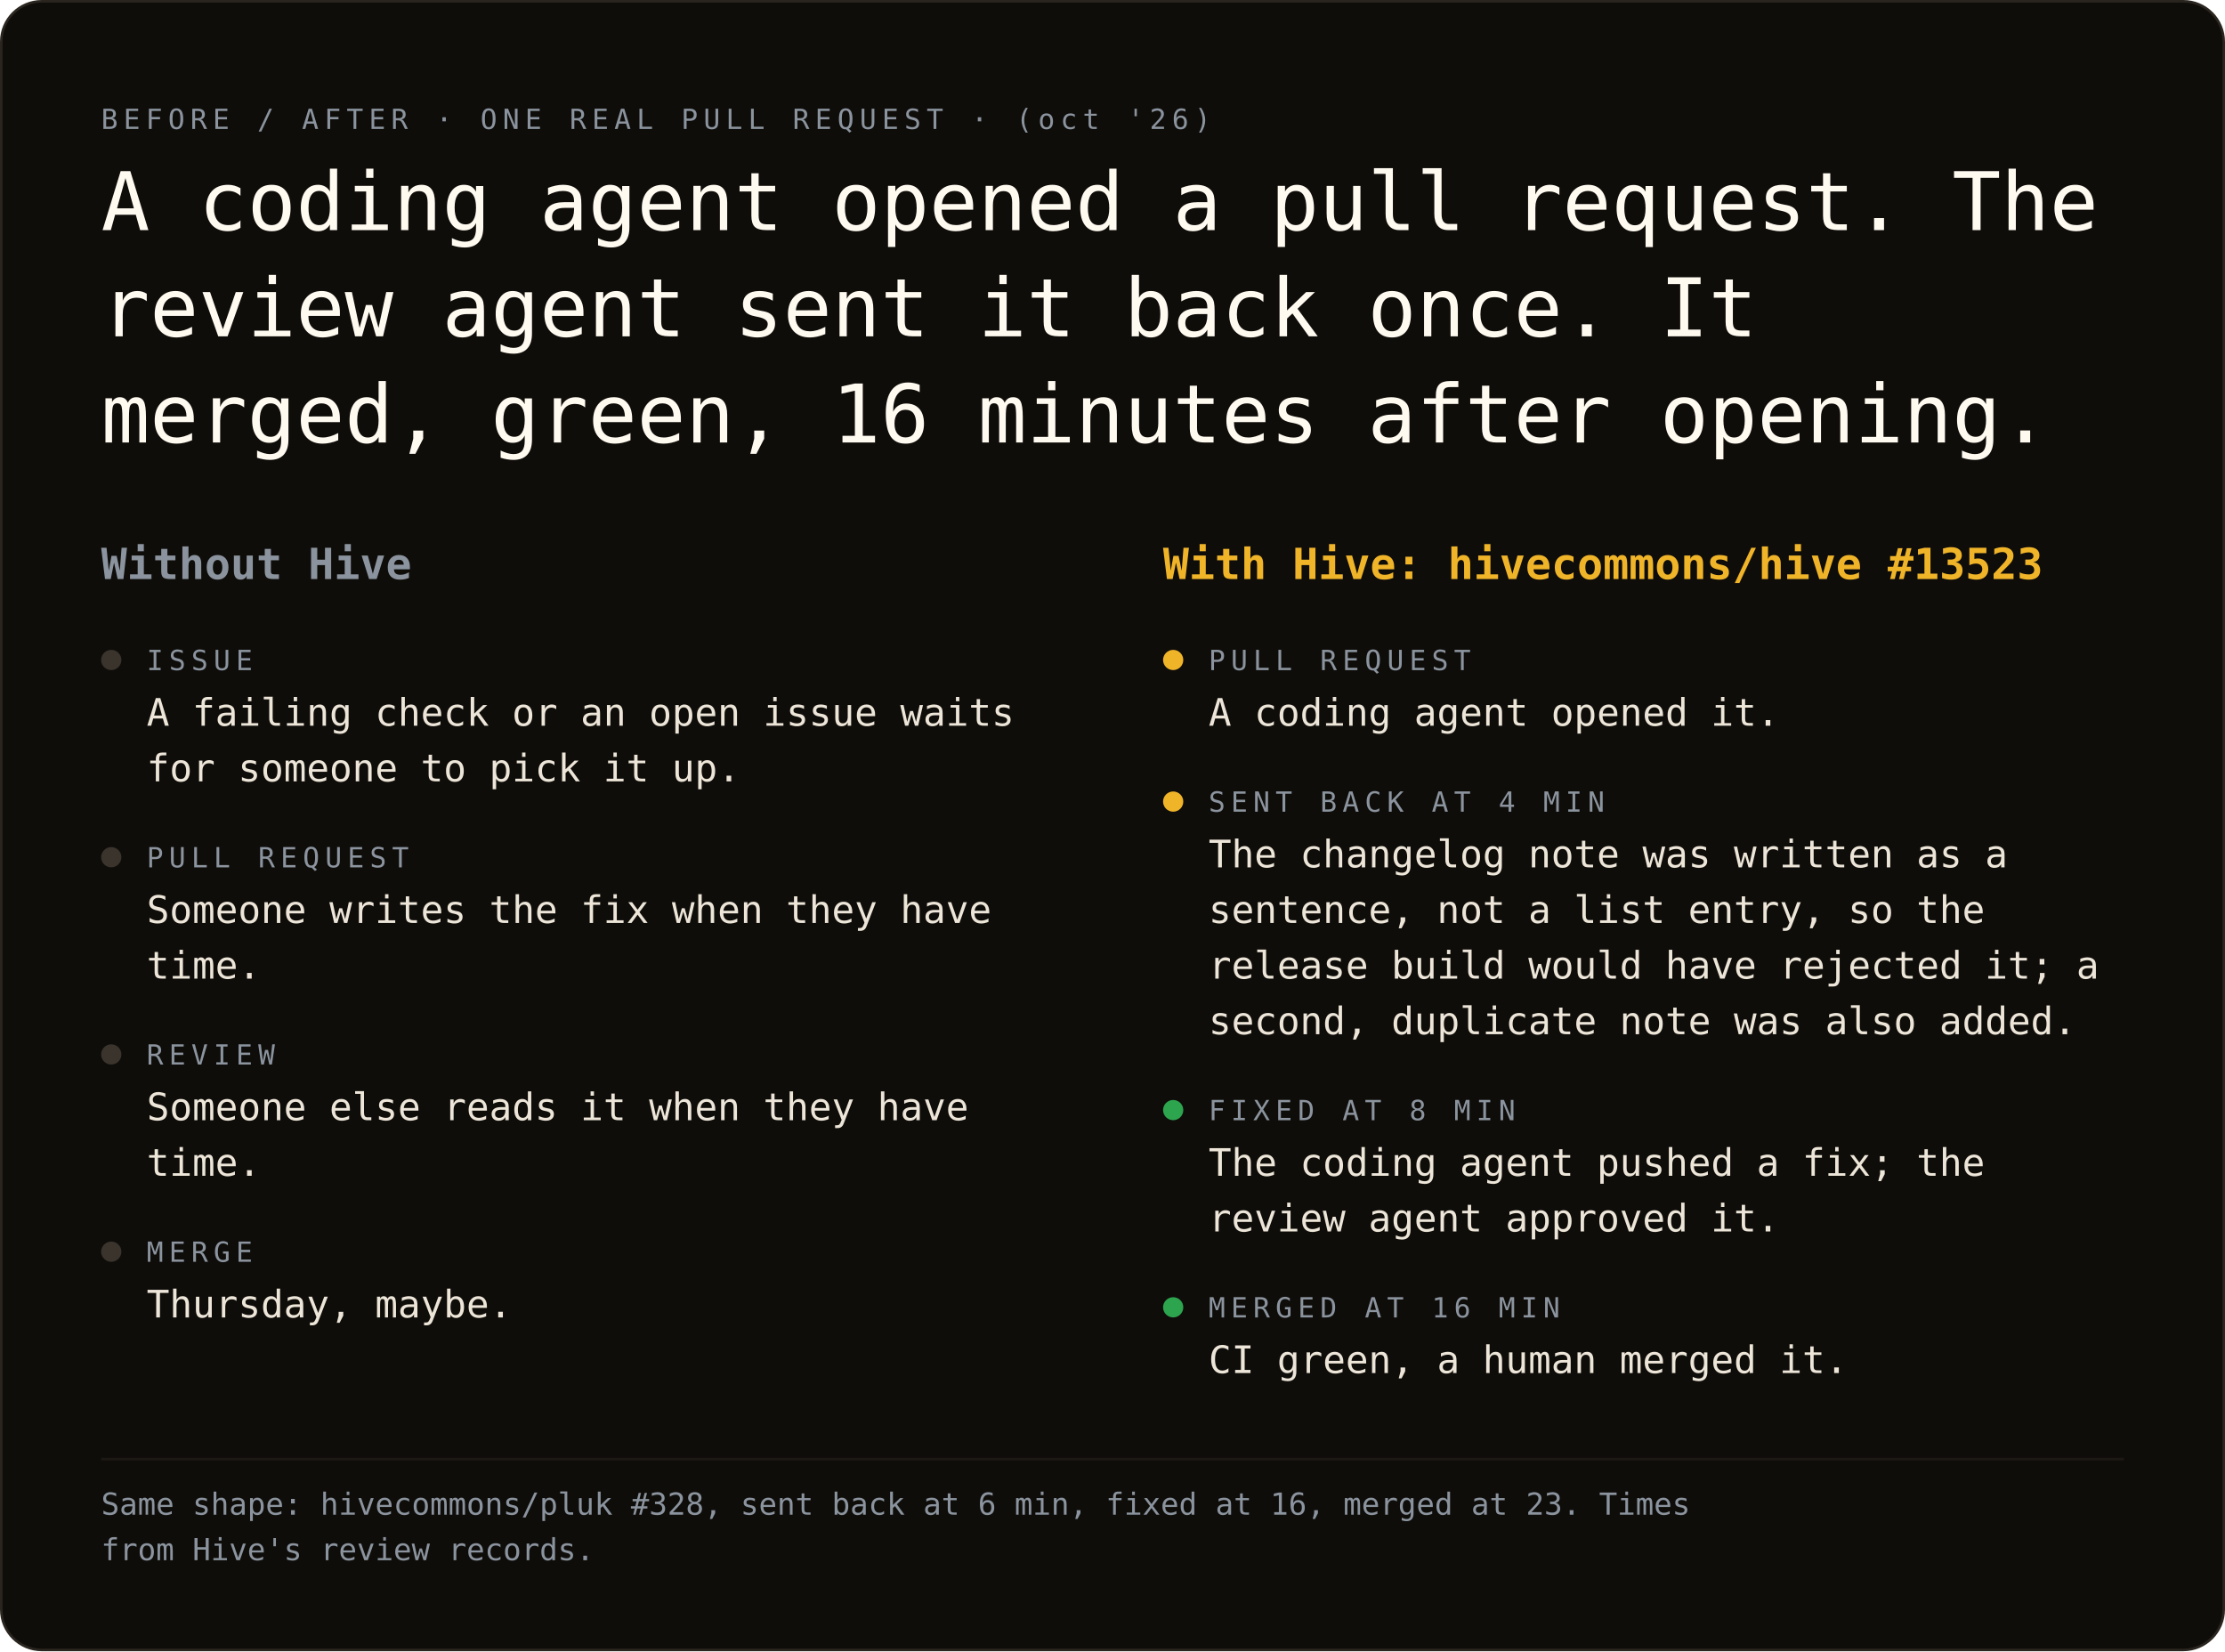
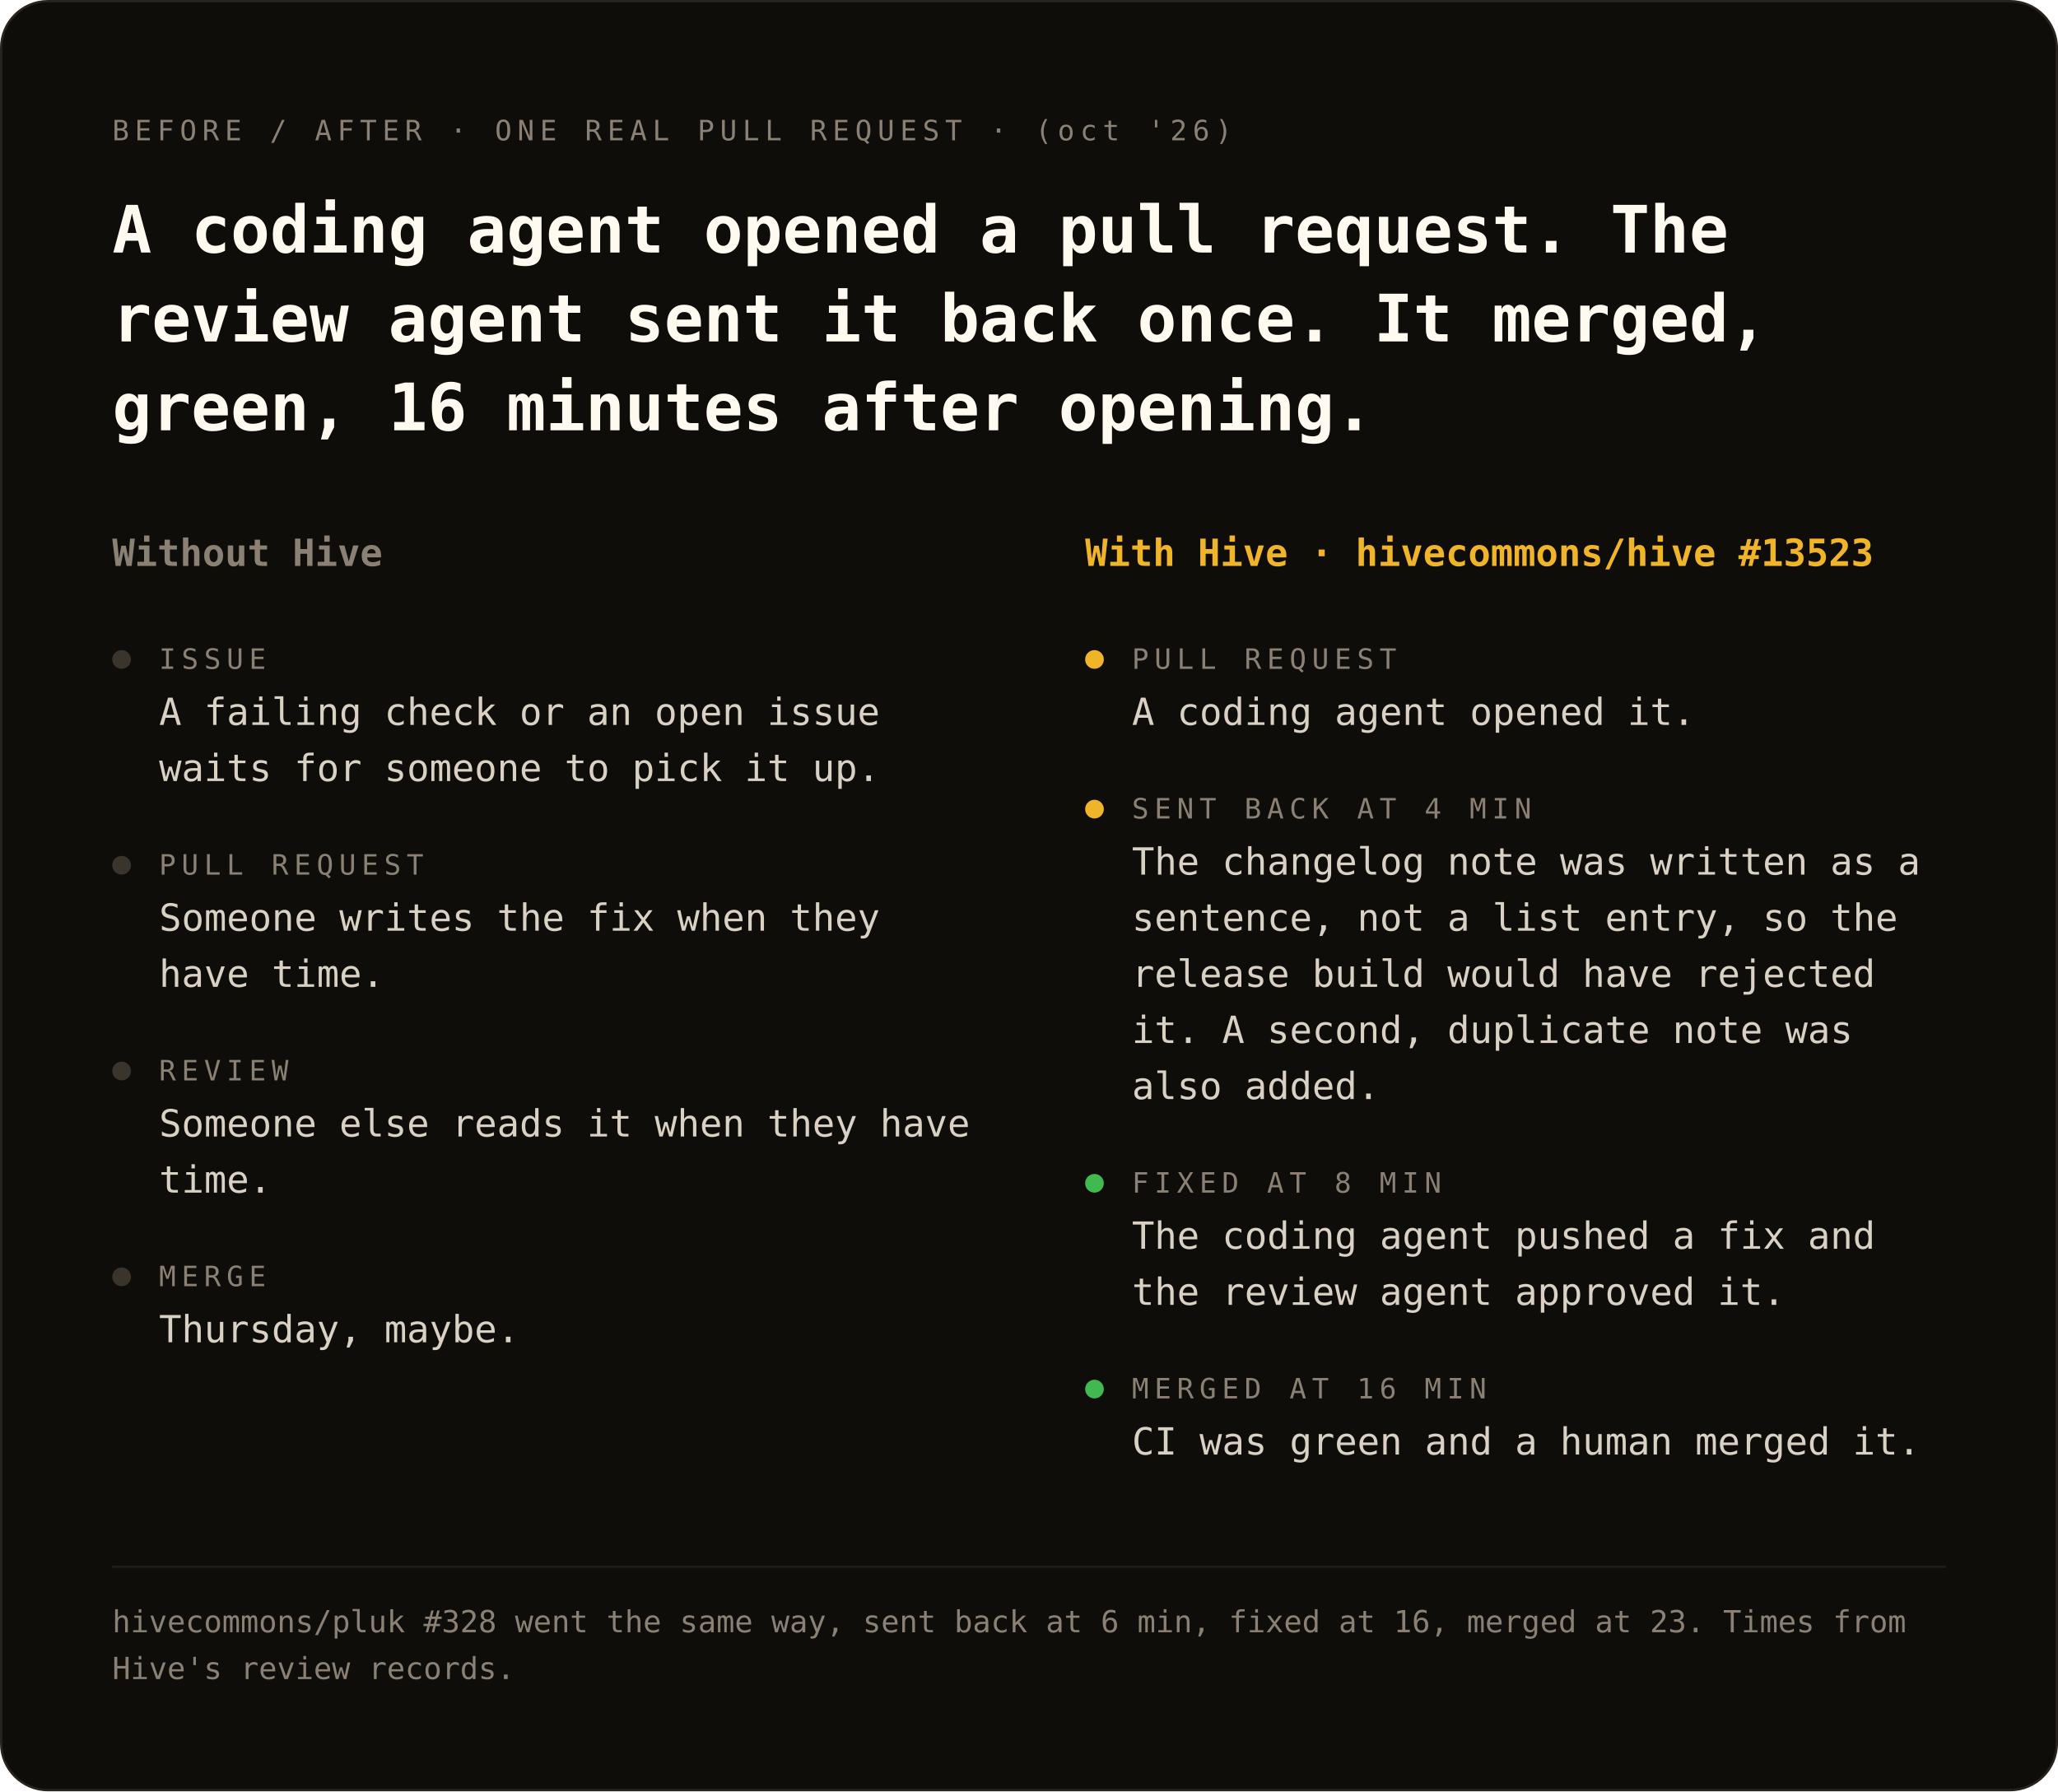
- <svg xmlns="http://www.w3.org/2000/svg" width="1760" height="1306" viewBox="0 0 880 653" role="img" aria-label="Before and after: hivecommons/hive #13523 was sent back once and merged 16 minutes after opening" font-family="'IBM Plex Mono', 'JetBrains Mono', ui-monospace, SFMono-Regular, Menlo, Consolas, monospace">
-   <defs>
-     <linearGradient id="amber" x1="0" y1="0" x2="1" y2="0">
-       <stop offset="0" stop-color="#f0b429" />
-       <stop offset="1" stop-color="#ffd166" />
-     </linearGradient>
-     <filter id="glow" x="-20%" y="-40%" width="140%" height="180%">
-       <feGaussianBlur stdDeviation="5" />
-     </filter>
-   </defs>
-   <rect x="0.5" y="0.5" width="879" height="652" rx="16" fill="#0f0d0a" stroke="#2a251f" />
-   <text x="40" y="51" fill="#8b949e" font-size="11" font-weight="500" letter-spacing="2.2">BEFORE / AFTER · ONE REAL PULL REQUEST · (oct '26)</text>
-   <text x="40" y="91" fill="#fffaf0" font-size="32">A coding agent opened a pull request. The</text>
-   <text x="40" y="133" fill="#fffaf0" font-size="32">review agent sent it back once. It</text>
-   <text x="40" y="175" fill="#fffaf0" font-size="32">merged, green, 16 minutes after opening.</text>
-   <text x="40" y="229" fill="#8b949e" font-size="17" font-weight="700">Without Hive</text>
-   <circle cx="44" cy="261" r="4" fill="#3a342c" />
-   <text x="58" y="265" fill="#8b949e" font-size="11" font-weight="500" letter-spacing="2.2">ISSUE</text>
-   <text x="58" y="287" fill="#ece5d8" font-size="15">A failing check or an open issue waits</text>
-   <text x="58" y="309" fill="#ece5d8" font-size="15">for someone to pick it up.</text>
-   <circle cx="44" cy="339" r="4" fill="#3a342c" />
-   <text x="58" y="343" fill="#8b949e" font-size="11" font-weight="500" letter-spacing="2.2">PULL REQUEST</text>
-   <text x="58" y="365" fill="#ece5d8" font-size="15">Someone writes the fix when they have</text>
-   <text x="58" y="387" fill="#ece5d8" font-size="15">time.</text>
-   <circle cx="44" cy="417" r="4" fill="#3a342c" />
-   <text x="58" y="421" fill="#8b949e" font-size="11" font-weight="500" letter-spacing="2.2">REVIEW</text>
-   <text x="58" y="443" fill="#ece5d8" font-size="15">Someone else reads it when they have</text>
-   <text x="58" y="465" fill="#ece5d8" font-size="15">time.</text>
-   <circle cx="44" cy="495" r="4" fill="#3a342c" />
-   <text x="58" y="499" fill="#8b949e" font-size="11" font-weight="500" letter-spacing="2.2">MERGE</text>
-   <text x="58" y="521" fill="#ece5d8" font-size="15">Thursday, maybe.</text>
-   <text x="460" y="229" fill="#f0b429" font-size="17" font-weight="700">With Hive: hivecommons/hive #13523</text>
-   <circle cx="464" cy="261" r="4" fill="#f0b429" />
-   <text x="478" y="265" fill="#8b949e" font-size="11" font-weight="500" letter-spacing="2.2">PULL REQUEST</text>
-   <text x="478" y="287" fill="#ece5d8" font-size="15">A coding agent opened it.</text>
-   <circle cx="464" cy="317" r="4" fill="#f0b429" />
-   <text x="478" y="321" fill="#8b949e" font-size="11" font-weight="500" letter-spacing="2.2">SENT BACK AT 4 MIN</text>
-   <text x="478" y="343" fill="#ece5d8" font-size="15">The changelog note was written as a</text>
-   <text x="478" y="365" fill="#ece5d8" font-size="15">sentence, not a list entry, so the</text>
-   <text x="478" y="387" fill="#ece5d8" font-size="15">release build would have rejected it; a</text>
-   <text x="478" y="409" fill="#ece5d8" font-size="15">second, duplicate note was also added.</text>
-   <circle cx="464" cy="439" r="4" fill="#2da44e" />
-   <text x="478" y="443" fill="#8b949e" font-size="11" font-weight="500" letter-spacing="2.2">FIXED AT 8 MIN</text>
-   <text x="478" y="465" fill="#ece5d8" font-size="15">The coding agent pushed a fix; the</text>
-   <text x="478" y="487" fill="#ece5d8" font-size="15">review agent approved it.</text>
-   <circle cx="464" cy="517" r="4" fill="#2da44e" />
-   <text x="478" y="521" fill="#8b949e" font-size="11" font-weight="500" letter-spacing="2.2">MERGED AT 16 MIN</text>
-   <text x="478" y="543" fill="#ece5d8" font-size="15">CI green, a human merged it.</text>
+ <svg xmlns="http://www.w3.org/2000/svg" width="1760" height="1532" viewBox="0 0 880 766" role="img" aria-label="hivecommons/hive #13523 was sent back once and merged 16 minutes after opening." font-family="'IBM Plex Mono', 'JetBrains Mono', ui-monospace, SFMono-Regular, Menlo, Consolas, monospace">
+   <rect x="0.5" y="0.5" width="879" height="765" rx="20" fill="#0f0d0a" stroke="#28231c" />
+   <text x="48" y="60" fill="#8a8174" font-size="12" font-weight="500" letter-spacing="2.4">BEFORE / AFTER · ONE REAL PULL REQUEST · (oct '26)</text>
+   <text x="48" y="108" fill="#fffaf0" font-size="28" font-weight="700">A coding agent opened a pull request. The</text>
+   <text x="48" y="146" fill="#fffaf0" font-size="28" font-weight="700">review agent sent it back once. It merged,</text>
+   <text x="48" y="184" fill="#fffaf0" font-size="28" font-weight="700">green, 16 minutes after opening.</text>
+   <text x="48" y="242" fill="#8a8174" font-size="16" font-weight="700">Without Hive</text>
+   <circle cx="52" cy="282" r="4" fill="#3a342c" />
+   <text x="68" y="286" fill="#8a8174" font-size="12" font-weight="500" letter-spacing="2.4">ISSUE</text>
+   <text x="68" y="310" fill="#d9d1c4" font-size="16">A failing check or an open issue</text>
+   <text x="68" y="334" fill="#d9d1c4" font-size="16">waits for someone to pick it up.</text>
+   <circle cx="52" cy="370" r="4" fill="#3a342c" />
+   <text x="68" y="374" fill="#8a8174" font-size="12" font-weight="500" letter-spacing="2.4">PULL REQUEST</text>
+   <text x="68" y="398" fill="#d9d1c4" font-size="16">Someone writes the fix when they</text>
+   <text x="68" y="422" fill="#d9d1c4" font-size="16">have time.</text>
+   <circle cx="52" cy="458" r="4" fill="#3a342c" />
+   <text x="68" y="462" fill="#8a8174" font-size="12" font-weight="500" letter-spacing="2.4">REVIEW</text>
+   <text x="68" y="486" fill="#d9d1c4" font-size="16">Someone else reads it when they have</text>
+   <text x="68" y="510" fill="#d9d1c4" font-size="16">time.</text>
+   <circle cx="52" cy="546" r="4" fill="#3a342c" />
+   <text x="68" y="550" fill="#8a8174" font-size="12" font-weight="500" letter-spacing="2.4">MERGE</text>
+   <text x="68" y="574" fill="#d9d1c4" font-size="16">Thursday, maybe.</text>
+   <text x="464" y="242" fill="#f0b429" font-size="16" font-weight="700">With Hive · hivecommons/hive #13523</text>
+   <circle cx="468" cy="282" r="4" fill="#f0b429" />
+   <text x="484" y="286" fill="#8a8174" font-size="12" font-weight="500" letter-spacing="2.4">PULL REQUEST</text>
+   <text x="484" y="310" fill="#d9d1c4" font-size="16">A coding agent opened it.</text>
+   <circle cx="468" cy="346" r="4" fill="#f0b429" />
+   <text x="484" y="350" fill="#8a8174" font-size="12" font-weight="500" letter-spacing="2.4">SENT BACK AT 4 MIN</text>
+   <text x="484" y="374" fill="#d9d1c4" font-size="16">The changelog note was written as a</text>
+   <text x="484" y="398" fill="#d9d1c4" font-size="16">sentence, not a list entry, so the</text>
+   <text x="484" y="422" fill="#d9d1c4" font-size="16">release build would have rejected</text>
+   <text x="484" y="446" fill="#d9d1c4" font-size="16">it. A second, duplicate note was</text>
+   <text x="484" y="470" fill="#d9d1c4" font-size="16">also added.</text>
+   <circle cx="468" cy="506" r="4" fill="#3fb950" />
+   <text x="484" y="510" fill="#8a8174" font-size="12" font-weight="500" letter-spacing="2.4">FIXED AT 8 MIN</text>
+   <text x="484" y="534" fill="#d9d1c4" font-size="16">The coding agent pushed a fix and</text>
+   <text x="484" y="558" fill="#d9d1c4" font-size="16">the review agent approved it.</text>
+   <circle cx="468" cy="594" r="4" fill="#3fb950" />
+   <text x="484" y="598" fill="#8a8174" font-size="12" font-weight="500" letter-spacing="2.4">MERGED AT 16 MIN</text>
+   <text x="484" y="622" fill="#d9d1c4" font-size="16">CI was green and a human merged it.</text>
  <a href="https://github.com/hivecommons/hive/pull/13523">
-     <rect x="460" y="209" width="380" height="368" fill="transparent" />
+     <rect x="464" y="222" width="368" height="440" fill="transparent" />
  </a>
-   <line x1="40" y1="577" x2="840" y2="577" stroke="#1c1814" />
-   <text x="40" y="599" fill="#8b949e" font-size="12">Same shape: hivecommons/pluk #328, sent back at 6 min, fixed at 16, merged at 23. Times</text>
-   <text x="40" y="617" fill="#8b949e" font-size="12">from Hive's review records.</text>
+   <line x1="48" y1="670" x2="832" y2="670" stroke="#211c16" />
+   <text x="48" y="698" fill="#8a8174" font-size="13">hivecommons/pluk #328 went the same way, sent back at 6 min, fixed at 16, merged at 23. Times from</text>
+   <text x="48" y="718" fill="#8a8174" font-size="13">Hive's review records.</text>
</svg>
